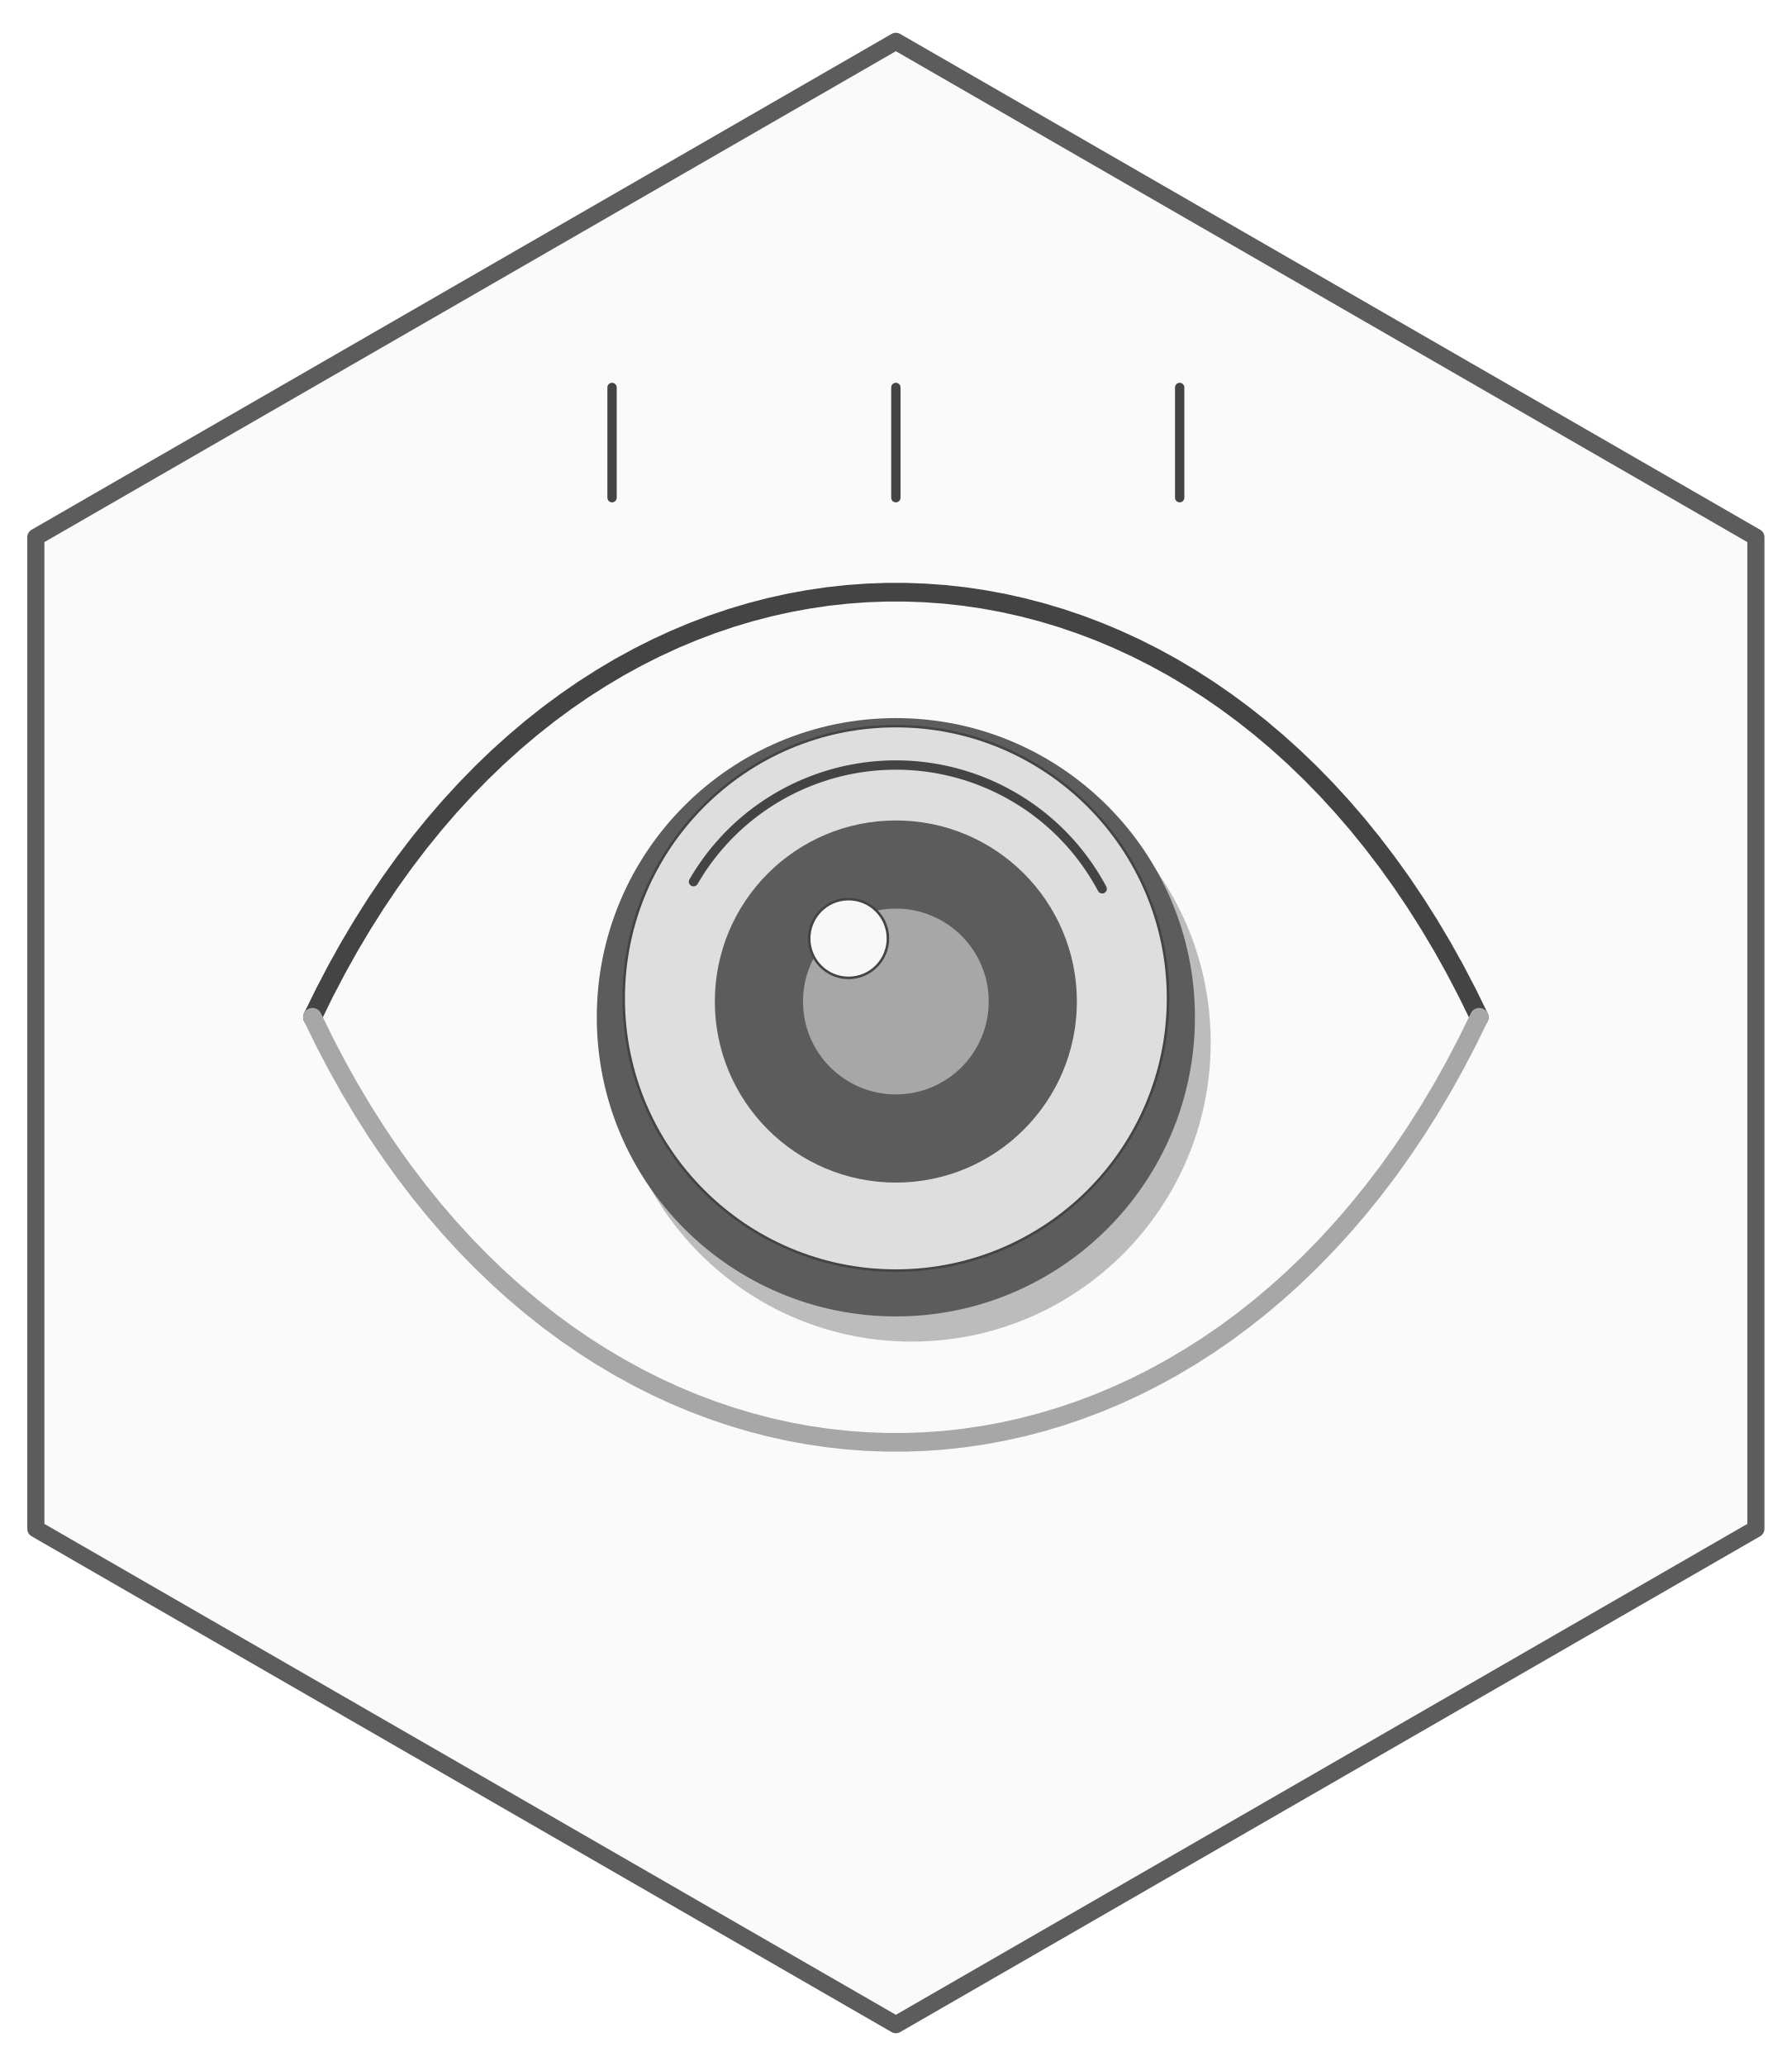
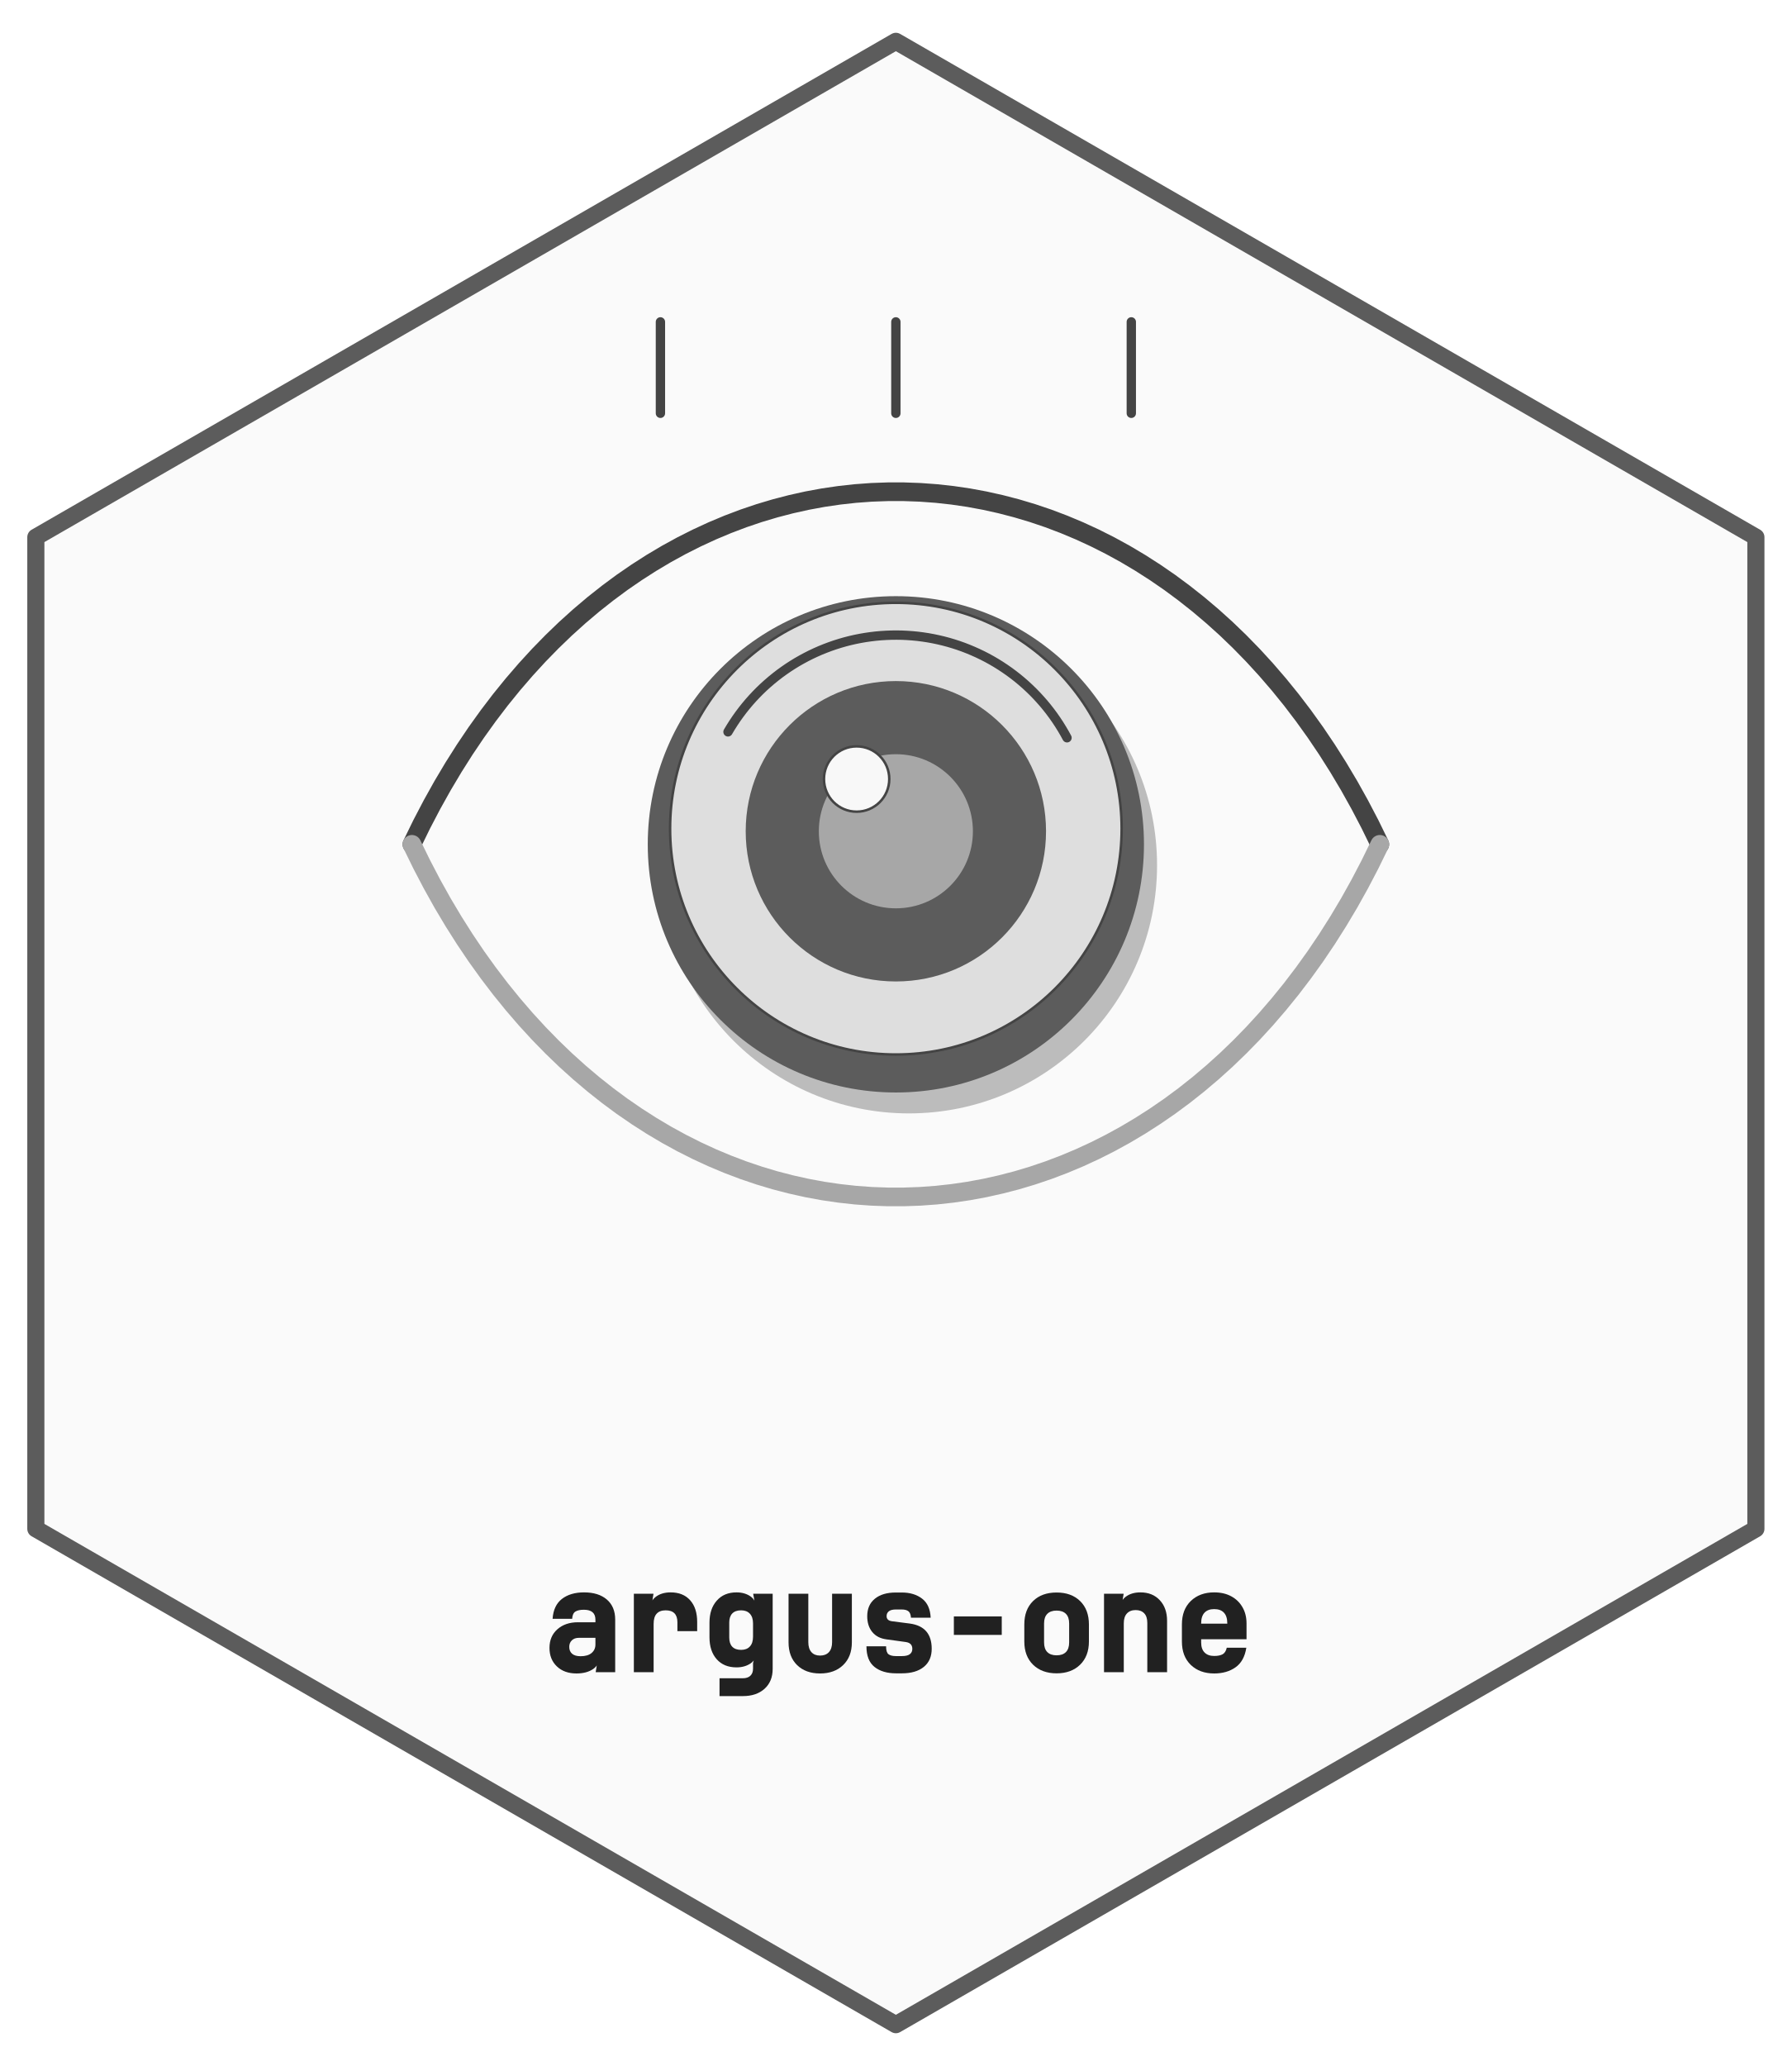
- <svg xmlns="http://www.w3.org/2000/svg" width="432pt" height="498pt" viewBox="0 0 432 498">
+ <svg xmlns="http://www.w3.org/2000/svg" xmlns:xlink="http://www.w3.org/1999/xlink" width="432" height="498" viewBox="0 0 432 498">
+   <defs>
+     <g>
+       <g id="glyph-0-0">
+         <path d="M 8.5 0.312 C 6.531 0.312 4.953 -0.254 3.766 -1.391 C 2.578 -2.523 1.984 -4.008 1.984 -5.844 C 1.984 -7.707 2.613 -9.203 3.875 -10.328 C 5.145 -11.461 6.801 -12.031 8.844 -12.031 L 13.062 -12.031 L 13.062 -12.656 C 13.062 -14.25 12.133 -15.047 10.281 -15.047 C 9.383 -15.047 8.703 -14.898 8.234 -14.609 C 7.766 -14.316 7.504 -13.734 7.453 -12.859 L 2.734 -12.859 C 2.879 -15.004 3.629 -16.602 4.984 -17.656 C 6.348 -18.707 8.125 -19.234 10.312 -19.234 C 12.656 -19.234 14.492 -18.656 15.828 -17.5 C 17.16 -16.344 17.828 -14.738 17.828 -12.688 L 17.828 0 L 13.125 0 L 13.75 -3.922 L 13.781 -3.922 C 14.008 -2.555 13.598 -1.508 12.547 -0.781 C 11.492 -0.051 10.145 0.312 8.5 0.312 Z M 9.484 -3.844 C 10.629 -3.844 11.508 -4.098 12.125 -4.609 C 12.75 -5.129 13.062 -5.816 13.062 -6.672 L 13.062 -8.281 L 9.109 -8.281 C 8.367 -8.281 7.789 -8.078 7.375 -7.672 C 6.957 -7.266 6.75 -6.738 6.75 -6.094 C 6.75 -5.395 6.977 -4.844 7.438 -4.438 C 7.906 -4.039 8.586 -3.844 9.484 -3.844 Z M 9.484 -3.844 " />
+       </g>
+       <g id="glyph-0-1">
+         <path d="M 3.328 0 L 3.328 -18.906 L 8.062 -18.906 L 7.406 -14.797 C 7.176 -16.203 7.535 -17.289 8.484 -18.062 C 9.441 -18.844 10.68 -19.234 12.203 -19.234 C 14.211 -19.234 15.781 -18.598 16.906 -17.328 C 18.031 -16.066 18.594 -14.328 18.594 -12.109 L 18.594 -9.891 L 13.828 -9.891 L 13.828 -12.016 C 13.828 -13.941 12.883 -14.906 11 -14.906 C 10.039 -14.906 9.316 -14.633 8.828 -14.094 C 8.336 -13.562 8.094 -12.738 8.094 -11.625 L 8.094 0 Z M 3.328 0 " />
+       </g>
+       <g id="glyph-0-2">
+         <path d="M 4.984 5.766 L 4.984 1.469 L 10.609 1.469 C 11.391 1.469 11.992 1.266 12.422 0.859 C 12.848 0.453 13.062 -0.113 13.062 -0.844 L 13.062 -2.156 L 13.781 -5.109 C 13.883 -3.785 13.461 -2.797 12.516 -2.141 C 11.566 -1.484 10.422 -1.156 9.078 -1.156 C 7.066 -1.156 5.477 -1.805 4.312 -3.109 C 3.145 -4.422 2.562 -6.188 2.562 -8.406 L 2.562 -11.953 C 2.562 -14.148 3.145 -15.91 4.312 -17.234 C 5.477 -18.566 7.066 -19.234 9.078 -19.234 C 10.422 -19.234 11.562 -18.898 12.5 -18.234 C 13.438 -17.566 13.852 -16.582 13.75 -15.281 L 13.094 -18.906 L 17.797 -18.906 L 17.797 -0.781 C 17.797 1.227 17.145 2.82 15.844 4 C 14.539 5.176 12.805 5.766 10.641 5.766 Z M 10.188 -5.375 C 11.094 -5.375 11.797 -5.645 12.297 -6.188 C 12.805 -6.727 13.062 -7.52 13.062 -8.562 L 13.062 -11.766 C 13.062 -12.773 12.805 -13.551 12.297 -14.094 C 11.797 -14.633 11.094 -14.906 10.188 -14.906 C 9.25 -14.906 8.535 -14.648 8.047 -14.141 C 7.566 -13.629 7.328 -12.91 7.328 -11.984 L 7.328 -8.344 C 7.328 -7.383 7.566 -6.648 8.047 -6.141 C 8.535 -5.629 9.25 -5.375 10.188 -5.375 Z M 10.188 -5.375 " />
+       </g>
+       <g id="glyph-0-3">
+         <path d="M 10.219 0.312 C 7.914 0.312 6.07 -0.359 4.688 -1.703 C 3.312 -3.055 2.625 -4.883 2.625 -7.188 L 2.625 -18.906 L 7.391 -18.906 L 7.391 -7.219 C 7.391 -6.188 7.641 -5.391 8.141 -4.828 C 8.641 -4.273 9.332 -4 10.219 -4 C 11.133 -4 11.848 -4.273 12.359 -4.828 C 12.867 -5.391 13.125 -6.188 13.125 -7.219 L 13.125 -18.906 L 17.891 -18.906 L 17.891 -7.188 C 17.891 -4.883 17.188 -3.055 15.781 -1.703 C 14.383 -0.359 12.531 0.312 10.219 0.312 Z M 10.219 0.312 " />
+       </g>
+       <g id="glyph-0-4">
+         <path d="M 9.547 0.281 C 7.367 0.281 5.633 -0.234 4.344 -1.266 C 3.051 -2.297 2.406 -3.953 2.406 -6.234 L 7.141 -6.234 C 7.141 -5.266 7.332 -4.629 7.719 -4.328 C 8.113 -4.023 8.723 -3.875 9.547 -3.875 L 10.953 -3.875 C 11.816 -3.875 12.453 -4.023 12.859 -4.328 C 13.266 -4.641 13.469 -5.066 13.469 -5.609 C 13.469 -6.566 12.941 -7.117 11.891 -7.266 L 7.25 -7.906 C 5.781 -8.094 4.633 -8.68 3.812 -9.672 C 3 -10.672 2.594 -11.941 2.594 -13.484 C 2.594 -15.297 3.207 -16.703 4.438 -17.703 C 5.664 -18.703 7.348 -19.203 9.484 -19.203 L 10.922 -19.203 C 12.91 -19.203 14.547 -18.707 15.828 -17.719 C 17.109 -16.738 17.797 -15.207 17.891 -13.125 L 13.141 -13.125 C 13.086 -13.906 12.875 -14.43 12.5 -14.703 C 12.133 -14.973 11.609 -15.109 10.922 -15.109 L 9.484 -15.109 C 8.723 -15.109 8.16 -14.961 7.797 -14.672 C 7.441 -14.379 7.266 -13.992 7.266 -13.516 C 7.266 -12.805 7.688 -12.395 8.531 -12.281 L 12.875 -11.719 C 16.383 -11.238 18.141 -9.211 18.141 -5.641 C 18.141 -3.754 17.504 -2.297 16.234 -1.266 C 14.961 -0.234 13.203 0.281 10.953 0.281 Z M 9.547 0.281 " />
+       </g>
+       <g id="glyph-0-5">
+         <path d="M 4.484 -8.984 L 4.484 -13.438 L 16.031 -13.438 L 16.031 -8.984 Z M 4.484 -8.984 " />
+       </g>
+       <g id="glyph-0-6">
+         <path d="M 10.25 0.281 C 7.906 0.281 6.02 -0.406 4.594 -1.781 C 3.176 -3.164 2.469 -5.039 2.469 -7.406 L 2.469 -11.5 C 2.469 -13.883 3.172 -15.766 4.578 -17.141 C 5.984 -18.516 7.875 -19.203 10.25 -19.203 C 12.625 -19.203 14.516 -18.516 15.922 -17.141 C 17.336 -15.766 18.047 -13.883 18.047 -11.5 L 18.047 -7.406 C 18.047 -5.039 17.332 -3.164 15.906 -1.781 C 14.488 -0.406 12.602 0.281 10.25 0.281 Z M 10.25 -4.062 C 11.227 -4.062 11.977 -4.32 12.5 -4.844 C 13.02 -5.363 13.281 -6.145 13.281 -7.188 L 13.281 -11.734 C 13.281 -12.766 13.02 -13.539 12.5 -14.062 C 11.977 -14.582 11.227 -14.844 10.25 -14.844 C 9.281 -14.844 8.535 -14.582 8.016 -14.062 C 7.492 -13.539 7.234 -12.766 7.234 -11.734 L 7.234 -7.188 C 7.234 -6.145 7.492 -5.363 8.016 -4.844 C 8.535 -4.32 9.281 -4.062 10.25 -4.062 Z M 10.25 -4.062 " />
+       </g>
+       <g id="glyph-0-7">
+         <path d="M 2.688 0 L 2.688 -18.906 L 7.422 -18.906 L 6.766 -14.891 C 6.535 -16.285 6.891 -17.359 7.828 -18.109 C 8.773 -18.859 9.988 -19.234 11.469 -19.234 C 13.406 -19.234 14.957 -18.609 16.125 -17.359 C 17.301 -16.109 17.891 -14.445 17.891 -12.375 L 17.891 0 L 13.125 0 L 13.125 -11.859 C 13.125 -12.898 12.875 -13.676 12.375 -14.188 C 11.883 -14.707 11.195 -14.969 10.312 -14.969 C 9.414 -14.969 8.711 -14.691 8.203 -14.141 C 7.703 -13.598 7.453 -12.805 7.453 -11.766 L 7.453 0 Z M 2.688 0 " />
+       </g>
+       <g id="glyph-0-8">
+         <path d="M 10.25 0.312 C 7.926 0.312 6.047 -0.375 4.609 -1.75 C 3.18 -3.133 2.469 -5.008 2.469 -7.375 L 2.469 -11.531 C 2.469 -13.895 3.18 -15.77 4.609 -17.156 C 6.047 -18.539 7.926 -19.234 10.25 -19.234 C 11.82 -19.234 13.188 -18.922 14.344 -18.297 C 15.508 -17.672 16.414 -16.797 17.062 -15.672 C 17.719 -14.547 18.047 -13.242 18.047 -11.766 L 18.047 -7.938 L 7.109 -7.938 L 7.109 -7.156 C 7.109 -6.094 7.383 -5.285 7.938 -4.734 C 8.488 -4.18 9.258 -3.906 10.25 -3.906 C 11.102 -3.906 11.781 -4.039 12.281 -4.312 C 12.781 -4.594 13.113 -5.117 13.281 -5.891 L 18 -5.891 C 17.656 -3.711 16.781 -2.133 15.375 -1.156 C 13.977 -0.176 12.27 0.312 10.25 0.312 Z M 7.109 -11.766 L 7.109 -11.688 L 13.406 -11.688 L 13.406 -11.797 C 13.406 -12.922 13.133 -13.77 12.594 -14.344 C 12.062 -14.914 11.281 -15.203 10.25 -15.203 C 9.227 -15.203 8.445 -14.91 7.906 -14.328 C 7.375 -13.754 7.109 -12.898 7.109 -11.766 Z M 7.109 -11.766 " />
+       </g>
+     </g>
+   </defs>
  <path fill-rule="nonzero" fill="rgb(98.039%, 98.039%, 98.039%)" fill-opacity="1" stroke-width="4.125" stroke-linecap="round" stroke-linejoin="round" stroke="rgb(36.078%, 36.078%, 36.078%)" stroke-opacity="1" stroke-miterlimit="10" d="M 216 9.961 L 423.359 129.48 L 423.359 368.52 L 216 488.039 L 8.641 368.52 L 8.641 129.48 Z M 216 9.961 " />
-   <path fill="none" stroke-width="4.5" stroke-linecap="round" stroke-linejoin="round" stroke="rgb(26.667%, 26.667%, 26.667%)" stroke-opacity="1" stroke-miterlimit="10" d="M 75.34 245.203 L 78.207 239.352 L 81.176 233.668 L 84.25 228.16 L 87.43 222.82 L 90.699 217.656 L 94.07 212.66 L 97.527 207.84 L 101.074 203.191 L 104.703 198.715 L 108.418 194.41 L 112.207 190.277 L 116.074 186.316 L 120.012 182.527 L 124.016 178.914 L 128.09 175.469 L 132.223 172.199 L 136.418 169.098 L 140.664 166.172 L 144.969 163.418 L 149.316 160.832 L 153.715 158.422 L 158.156 156.184 L 162.637 154.117 L 167.152 152.223 L 171.703 150.504 L 176.285 148.953 L 180.895 147.574 L 185.527 146.371 L 190.18 145.336 L 194.852 144.477 L 199.535 143.785 L 204.23 143.27 L 208.938 142.926 L 213.645 142.754 L 218.355 142.754 L 223.062 142.926 L 227.77 143.27 L 232.465 143.785 L 237.148 144.477 L 241.82 145.336 L 246.473 146.371 L 251.105 147.574 L 255.715 148.953 L 260.297 150.504 L 264.848 152.223 L 269.363 154.117 L 273.844 156.184 L 278.285 158.422 L 282.684 160.832 L 287.031 163.418 L 291.336 166.172 L 295.582 169.098 L 299.777 172.199 L 303.91 175.469 L 307.984 178.914 L 311.988 182.527 L 315.926 186.316 L 319.793 190.277 L 323.582 194.41 L 327.297 198.715 L 330.926 203.191 L 334.473 207.84 L 337.93 212.66 L 341.301 217.656 L 344.57 222.82 L 347.75 228.16 L 350.824 233.668 L 353.793 239.352 L 356.66 245.203 " />
-   <path fill="none" stroke-width="4.5" stroke-linecap="round" stroke-linejoin="round" stroke="rgb(65.49%, 65.49%, 65.49%)" stroke-opacity="1" stroke-miterlimit="10" d="M 75.34 245.203 L 78.207 251.059 L 81.176 256.742 L 84.25 262.25 L 87.43 267.59 L 90.699 272.754 L 94.07 277.746 L 97.527 282.57 L 101.074 287.219 L 104.703 291.695 L 108.418 296 L 112.207 300.133 L 116.074 304.094 L 120.012 307.879 L 124.016 311.496 L 128.09 314.941 L 132.223 318.211 L 136.418 321.312 L 140.664 324.238 L 144.969 326.992 L 149.316 329.574 L 153.715 331.988 L 158.156 334.227 L 162.637 336.293 L 167.152 338.184 L 171.703 339.906 L 176.285 341.457 L 180.895 342.836 L 185.527 344.039 L 190.18 345.074 L 194.852 345.934 L 199.535 346.621 L 204.23 347.141 L 208.938 347.484 L 213.645 347.656 L 218.355 347.656 L 223.062 347.484 L 227.77 347.141 L 232.465 346.621 L 237.148 345.934 L 241.82 345.074 L 246.473 344.039 L 251.105 342.836 L 255.715 341.457 L 260.297 339.906 L 264.848 338.184 L 269.363 336.293 L 273.844 334.227 L 278.285 331.988 L 282.684 329.574 L 287.031 326.992 L 291.336 324.238 L 295.582 321.312 L 299.777 318.211 L 303.91 314.941 L 307.984 311.496 L 311.988 307.879 L 315.926 304.094 L 319.793 300.133 L 323.582 296 L 327.297 291.695 L 330.926 287.219 L 334.473 282.57 L 337.93 277.746 L 341.301 272.754 L 344.57 267.59 L 347.75 262.25 L 350.824 256.742 L 353.793 251.059 L 356.66 245.203 " />
-   <path fill-rule="nonzero" fill="rgb(1.961%, 1.961%, 1.961%)" fill-opacity="0.251" d="M 291.91 251.277 C 291.91 291.102 259.625 323.387 219.801 323.387 C 179.977 323.387 147.691 291.102 147.691 251.277 C 147.691 211.453 179.977 179.168 219.801 179.168 C 259.625 179.168 291.91 211.453 291.91 251.277 " />
-   <path fill-rule="nonzero" fill="rgb(36.078%, 36.078%, 36.078%)" fill-opacity="1" d="M 288.109 245.203 C 288.109 285.031 255.824 317.316 216 317.316 C 176.176 317.316 143.891 285.031 143.891 245.203 C 143.891 205.379 176.176 173.094 216 173.094 C 255.824 173.094 288.109 205.379 288.109 245.203 " />
-   <path fill-rule="nonzero" fill="rgb(87.059%, 87.059%, 87.059%)" fill-opacity="1" stroke-width="0.6" stroke-linecap="round" stroke-linejoin="round" stroke="rgb(26.667%, 26.667%, 26.667%)" stroke-opacity="1" stroke-miterlimit="10" d="M 281.621 240.652 C 281.621 276.891 252.242 306.27 216 306.27 C 179.758 306.27 150.379 276.891 150.379 240.652 C 150.379 204.41 179.758 175.031 216 175.031 C 252.242 175.031 281.621 204.41 281.621 240.652 " />
-   <path fill="none" stroke-width="2.25" stroke-linecap="round" stroke-linejoin="round" stroke="rgb(26.667%, 26.667%, 26.667%)" stroke-opacity="1" stroke-miterlimit="10" d="M 265.746 214.246 L 265.016 212.914 L 264.246 211.605 L 263.445 210.32 L 262.609 209.055 L 261.738 207.812 L 260.836 206.594 L 259.902 205.398 L 258.934 204.23 L 257.934 203.09 L 256.906 201.973 L 255.848 200.887 L 254.758 199.828 L 253.645 198.801 L 252.5 197.805 L 251.328 196.836 L 250.133 195.902 L 248.914 195 L 247.668 194.133 L 246.402 193.297 L 245.113 192.496 L 243.801 191.73 L 242.473 191 L 241.121 190.305 L 239.754 189.648 L 238.367 189.027 L 236.965 188.445 L 235.551 187.898 L 234.117 187.391 L 232.676 186.926 L 231.219 186.496 L 229.75 186.105 L 228.273 185.754 L 226.785 185.445 L 225.293 185.176 L 223.793 184.945 L 222.285 184.754 L 220.773 184.605 L 219.258 184.5 L 217.742 184.43 L 216.223 184.406 L 214.707 184.418 L 213.188 184.473 L 211.672 184.57 L 210.16 184.707 L 208.652 184.887 L 207.148 185.102 L 205.652 185.359 L 204.164 185.66 L 202.684 185.996 L 201.215 186.375 L 199.754 186.793 L 198.305 187.25 L 196.871 187.746 L 195.449 188.281 L 194.043 188.852 L 192.652 189.461 L 191.281 190.109 L 189.926 190.793 L 188.59 191.512 L 187.273 192.266 L 185.977 193.059 L 184.703 193.883 L 183.449 194.742 L 182.223 195.633 L 181.02 196.559 L 179.844 197.516 L 178.691 198.504 L 177.566 199.523 L 176.473 200.57 L 175.402 201.648 L 174.367 202.758 L 173.359 203.891 L 172.379 205.051 L 171.438 206.238 L 170.523 207.449 L 169.645 208.684 L 168.797 209.945 L 167.984 211.227 L 167.207 212.527 " />
-   <path fill-rule="nonzero" fill="rgb(36.078%, 36.078%, 36.078%)" fill-opacity="1" d="M 259.645 241.41 C 259.645 265.516 240.105 285.055 216 285.055 C 191.895 285.055 172.355 265.516 172.355 241.41 C 172.355 217.305 191.895 197.766 216 197.766 C 240.105 197.766 259.645 217.305 259.645 241.41 " />
-   <path fill-rule="nonzero" fill="rgb(65.49%, 65.49%, 65.49%)" fill-opacity="1" d="M 238.391 241.41 C 238.391 253.777 228.367 263.801 216 263.801 C 203.633 263.801 193.609 253.777 193.609 241.41 C 193.609 229.043 203.633 219.016 216 219.016 C 228.367 219.016 238.391 229.043 238.391 241.41 " />
-   <path fill-rule="nonzero" fill="rgb(97.255%, 97.255%, 97.255%)" fill-opacity="1" stroke-width="0.6" stroke-linecap="round" stroke-linejoin="round" stroke="rgb(26.667%, 26.667%, 26.667%)" stroke-opacity="1" stroke-miterlimit="10" d="M 214.082 226.227 C 214.082 231.469 209.836 235.715 204.594 235.715 C 199.355 235.715 195.105 231.469 195.105 226.227 C 195.105 220.988 199.355 216.738 204.594 216.738 C 209.836 216.738 214.082 220.988 214.082 226.227 " />
-   <path fill="none" stroke-width="2.25" stroke-linecap="round" stroke-linejoin="round" stroke="rgb(26.667%, 26.667%, 26.667%)" stroke-opacity="1" stroke-miterlimit="10" d="M 147.57 119.961 L 147.57 93.395 " />
-   <path fill="none" stroke-width="2.25" stroke-linecap="round" stroke-linejoin="round" stroke="rgb(26.667%, 26.667%, 26.667%)" stroke-opacity="1" stroke-miterlimit="10" d="M 216 119.961 L 216 93.395 " />
-   <path fill="none" stroke-width="2.25" stroke-linecap="round" stroke-linejoin="round" stroke="rgb(26.667%, 26.667%, 26.667%)" stroke-opacity="1" stroke-miterlimit="10" d="M 284.43 119.961 L 284.43 93.395 " />
+   <path fill="none" stroke-width="4.5" stroke-linecap="round" stroke-linejoin="round" stroke="rgb(26.667%, 26.667%, 26.667%)" stroke-opacity="1" stroke-miterlimit="10" d="M 99.316 203.523 L 101.691 198.664 L 104.156 193.953 L 106.707 189.383 L 109.344 184.953 L 112.059 180.668 L 114.852 176.527 L 117.723 172.527 L 120.664 168.668 L 123.676 164.957 L 126.754 161.387 L 129.898 157.957 L 133.105 154.672 L 136.371 151.527 L 139.695 148.531 L 143.074 145.672 L 146.504 142.961 L 149.98 140.387 L 153.508 137.961 L 157.074 135.676 L 160.684 133.531 L 164.332 131.531 L 168.016 129.676 L 171.734 127.961 L 175.48 126.391 L 179.254 124.961 L 183.055 123.676 L 186.879 122.535 L 190.723 121.535 L 194.582 120.676 L 198.457 119.961 L 202.344 119.391 L 206.238 118.961 L 210.141 118.676 L 214.047 118.535 L 217.953 118.535 L 221.859 118.676 L 225.762 118.961 L 229.656 119.391 L 233.543 119.961 L 237.418 120.676 L 241.277 121.535 L 245.121 122.535 L 248.945 123.676 L 252.746 124.961 L 256.52 126.391 L 260.266 127.961 L 263.984 129.676 L 267.668 131.531 L 271.316 133.531 L 274.926 135.676 L 278.492 137.961 L 282.02 140.387 L 285.496 142.961 L 288.926 145.672 L 292.305 148.531 L 295.629 151.527 L 298.895 154.672 L 302.102 157.957 L 305.246 161.387 L 308.324 164.957 L 311.336 168.668 L 314.277 172.527 L 317.148 176.527 L 319.941 180.668 L 322.656 184.953 L 325.293 189.383 L 327.844 193.953 L 330.309 198.664 L 332.684 203.523 " />
+   <path fill="none" stroke-width="4.5" stroke-linecap="round" stroke-linejoin="round" stroke="rgb(65.49%, 65.49%, 65.49%)" stroke-opacity="1" stroke-miterlimit="10" d="M 99.316 203.523 L 101.691 208.379 L 104.156 213.09 L 106.707 217.664 L 109.344 222.09 L 112.059 226.375 L 114.852 230.52 L 117.723 234.516 L 120.664 238.375 L 123.676 242.086 L 126.754 245.66 L 129.898 249.086 L 133.105 252.371 L 136.371 255.516 L 139.695 258.512 L 143.074 261.371 L 146.504 264.086 L 149.98 266.656 L 153.508 269.082 L 157.074 271.367 L 160.684 273.512 L 164.332 275.512 L 168.016 277.367 L 171.734 279.082 L 175.48 280.652 L 179.254 282.082 L 183.055 283.367 L 186.879 284.512 L 190.723 285.508 L 194.582 286.367 L 198.457 287.082 L 202.344 287.652 L 206.238 288.082 L 210.141 288.367 L 214.047 288.508 L 217.953 288.508 L 221.859 288.367 L 225.762 288.082 L 229.656 287.652 L 233.543 287.082 L 237.418 286.367 L 241.277 285.508 L 245.121 284.512 L 248.945 283.367 L 252.746 282.082 L 256.52 280.652 L 260.266 279.082 L 263.984 277.367 L 267.668 275.512 L 271.316 273.512 L 274.926 271.367 L 278.492 269.082 L 282.02 266.656 L 285.496 264.086 L 288.926 261.371 L 292.305 258.512 L 295.629 255.516 L 298.895 252.371 L 302.102 249.086 L 305.246 245.66 L 308.324 242.086 L 311.336 238.375 L 314.277 234.516 L 317.148 230.52 L 319.941 226.375 L 322.656 222.09 L 325.293 217.664 L 327.844 213.09 L 330.309 208.379 L 332.684 203.523 " />
+   <path fill-rule="nonzero" fill="rgb(1.961%, 1.961%, 1.961%)" fill-opacity="0.251" d="M 278.973 208.559 C 278.973 241.598 252.191 268.379 219.152 268.379 C 186.117 268.379 159.336 241.598 159.336 208.559 C 159.336 175.523 186.117 148.742 219.152 148.742 C 252.191 148.742 278.973 175.523 278.973 208.559 " />
+   <path fill-rule="nonzero" fill="rgb(36.078%, 36.078%, 36.078%)" fill-opacity="1" d="M 275.82 203.523 C 275.82 236.559 249.035 263.34 216 263.34 C 182.965 263.34 156.18 236.559 156.18 203.523 C 156.18 170.484 182.965 143.703 216 143.703 C 249.035 143.703 275.82 170.484 275.82 203.523 " />
+   <path fill-rule="nonzero" fill="rgb(87.059%, 87.059%, 87.059%)" fill-opacity="1" stroke-width="0.6" stroke-linecap="round" stroke-linejoin="round" stroke="rgb(26.667%, 26.667%, 26.667%)" stroke-opacity="1" stroke-miterlimit="10" d="M 270.434 199.742 C 270.434 229.809 246.062 254.18 216 254.18 C 185.938 254.18 161.566 229.809 161.566 199.742 C 161.566 169.68 185.938 145.309 216 145.309 C 246.062 145.309 270.434 169.68 270.434 199.742 " />
+   <path fill="none" stroke-width="2.25" stroke-linecap="round" stroke-linejoin="round" stroke="rgb(26.667%, 26.667%, 26.667%)" stroke-opacity="1" stroke-miterlimit="10" d="M 257.266 177.84 L 256.66 176.738 L 256.023 175.652 L 255.359 174.582 L 254.664 173.531 L 253.945 172.504 L 253.195 171.492 L 252.418 170.5 L 251.617 169.531 L 250.785 168.586 L 249.934 167.66 L 249.055 166.758 L 248.152 165.883 L 247.227 165.027 L 246.277 164.199 L 245.309 163.398 L 244.316 162.625 L 243.305 161.875 L 242.27 161.156 L 241.219 160.461 L 240.152 159.797 L 239.062 159.16 L 237.961 158.555 L 236.84 157.98 L 235.703 157.434 L 234.555 156.922 L 233.395 156.438 L 232.219 155.984 L 231.031 155.562 L 229.832 155.176 L 228.625 154.82 L 227.406 154.496 L 226.18 154.207 L 224.949 153.949 L 223.707 153.723 L 222.465 153.535 L 221.215 153.375 L 219.961 153.254 L 218.703 153.164 L 217.445 153.105 L 216.188 153.086 L 214.926 153.098 L 213.668 153.145 L 212.41 153.223 L 211.156 153.336 L 209.906 153.484 L 208.66 153.664 L 207.418 153.879 L 206.184 154.125 L 204.953 154.406 L 203.734 154.719 L 202.523 155.066 L 201.32 155.445 L 200.133 155.855 L 198.953 156.301 L 197.785 156.773 L 196.633 157.281 L 195.492 157.816 L 194.371 158.383 L 193.262 158.98 L 192.168 159.605 L 191.094 160.262 L 190.035 160.945 L 189 161.66 L 187.98 162.398 L 186.984 163.168 L 186.008 163.961 L 185.051 164.781 L 184.117 165.625 L 183.207 166.496 L 182.324 167.391 L 181.461 168.309 L 180.625 169.25 L 179.816 170.211 L 179.031 171.195 L 178.273 172.203 L 177.543 173.227 L 176.844 174.27 L 176.168 175.332 L 175.523 176.414 " />
+   <path fill-rule="nonzero" fill="rgb(36.078%, 36.078%, 36.078%)" fill-opacity="1" d="M 252.207 200.375 C 252.207 220.371 235.996 236.578 216 236.578 C 196.004 236.578 179.793 220.371 179.793 200.375 C 179.793 180.379 196.004 164.168 216 164.168 C 235.996 164.168 252.207 180.379 252.207 200.375 " />
+   <path fill-rule="nonzero" fill="rgb(65.49%, 65.49%, 65.49%)" fill-opacity="1" d="M 234.574 200.375 C 234.574 210.633 226.258 218.949 216 218.949 C 205.742 218.949 197.426 210.633 197.426 200.375 C 197.426 190.113 205.742 181.797 216 181.797 C 226.258 181.797 234.574 190.113 234.574 200.375 " />
+   <path fill-rule="nonzero" fill="rgb(97.255%, 97.255%, 97.255%)" fill-opacity="1" stroke-width="0.6" stroke-linecap="round" stroke-linejoin="round" stroke="rgb(26.667%, 26.667%, 26.667%)" stroke-opacity="1" stroke-miterlimit="10" d="M 214.41 187.781 C 214.41 192.125 210.887 195.652 206.539 195.652 C 202.191 195.652 198.668 192.125 198.668 187.781 C 198.668 183.434 202.191 179.91 206.539 179.91 C 210.887 179.91 214.41 183.434 214.41 187.781 " />
+   <path fill="none" stroke-width="2.25" stroke-linecap="round" stroke-linejoin="round" stroke="rgb(26.667%, 26.667%, 26.667%)" stroke-opacity="1" stroke-miterlimit="10" d="M 159.234 99.625 L 159.234 77.586 " />
+   <path fill="none" stroke-width="2.25" stroke-linecap="round" stroke-linejoin="round" stroke="rgb(26.667%, 26.667%, 26.667%)" stroke-opacity="1" stroke-miterlimit="10" d="M 216 99.625 L 216 77.586 " />
+   <path fill="none" stroke-width="2.25" stroke-linecap="round" stroke-linejoin="round" stroke="rgb(26.667%, 26.667%, 26.667%)" stroke-opacity="1" stroke-miterlimit="10" d="M 272.766 99.625 L 272.766 77.586 " />
+   <g fill="rgb(12.941%, 12.941%, 12.941%)" fill-opacity="1">
+     <use xlink:href="#glyph-0-0" x="130.5" y="403.069" />
+     <use xlink:href="#glyph-0-1" x="149.5" y="403.069" />
+     <use xlink:href="#glyph-0-2" x="168.5" y="403.069" />
+     <use xlink:href="#glyph-0-3" x="187.5" y="403.069" />
+     <use xlink:href="#glyph-0-4" x="206.5" y="403.069" />
+     <use xlink:href="#glyph-0-5" x="225.5" y="403.069" />
+     <use xlink:href="#glyph-0-6" x="244.5" y="403.069" />
+     <use xlink:href="#glyph-0-7" x="263.5" y="403.069" />
+     <use xlink:href="#glyph-0-8" x="282.5" y="403.069" />
+   </g>
</svg>
